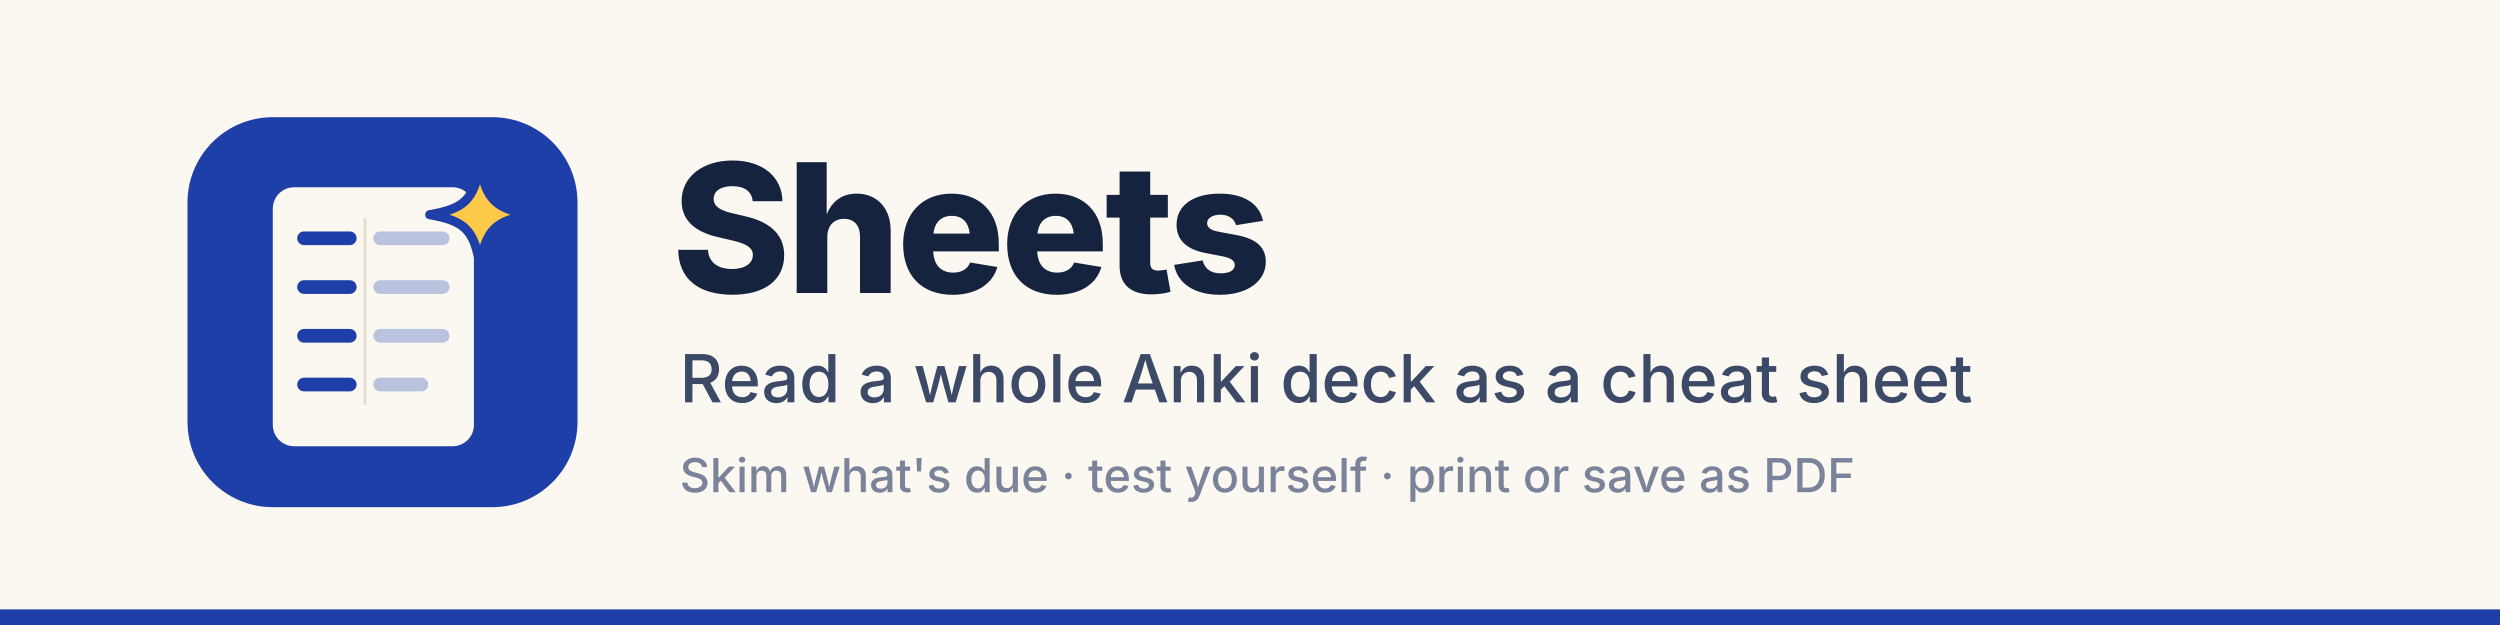
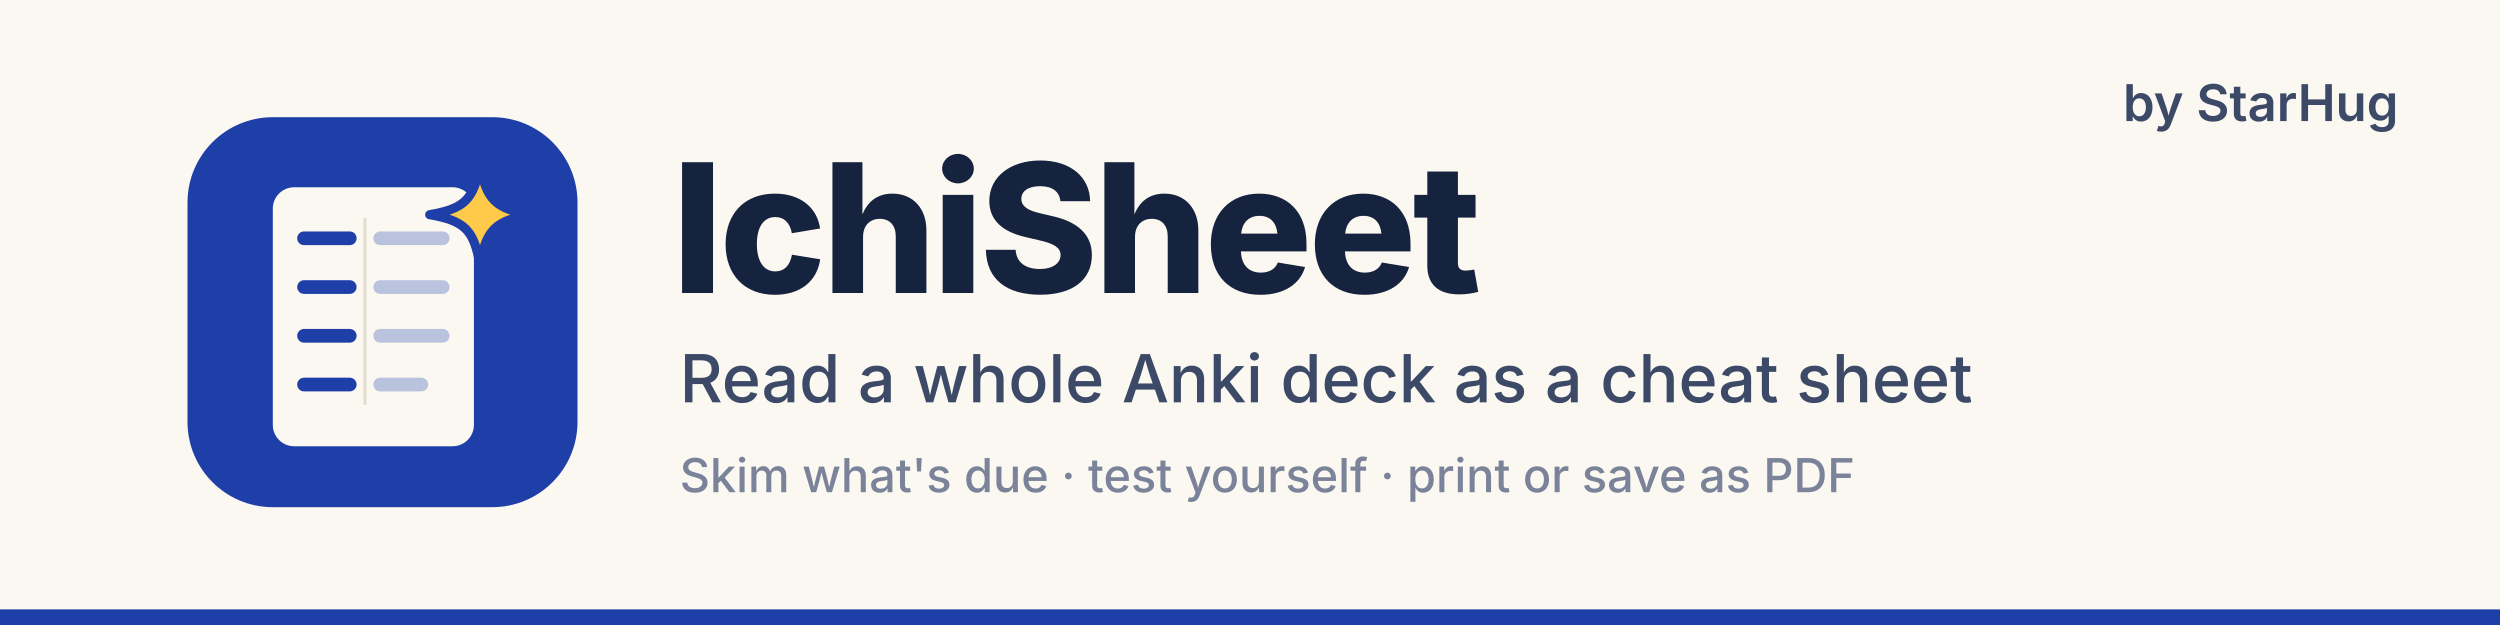
<svg xmlns="http://www.w3.org/2000/svg" viewBox="0 0 1280 320" font-family="Inter, 'Helvetica Neue', Arial, sans-serif">
  <rect width="1280" height="320" fill="#fbf8f1" />
  <rect x="0" y="312" width="1280" height="8" fill="#1f3fa8" />
  <g transform="translate(96 60) scale(0.39)">
    <rect width="512" height="512" rx="112" fill="#1f3fa8" />
    <rect x="112" y="92" width="264" height="340" rx="28" fill="#fbf8f1" />
    <g fill="#1f3fa8">
      <rect x="144" y="150" width="78" height="18" rx="9" />
      <rect x="144" y="214" width="78" height="18" rx="9" />
      <rect x="144" y="278" width="78" height="18" rx="9" />
      <rect x="144" y="342" width="78" height="18" rx="9" />
    </g>
    <g fill="#b9c3de">
      <rect x="244" y="150" width="100" height="18" rx="9" />
      <rect x="244" y="214" width="100" height="18" rx="9" />
      <rect x="244" y="278" width="100" height="18" rx="9" />
      <rect x="244" y="342" width="72" height="18" rx="9" />
    </g>
    <rect x="231" y="132" width="4" height="246" rx="2" fill="#e3ddcf" />
    <path d="M384 62 C392 108 404 120 450 128 C404 136 392 148 384 194 C376 148 364 136 318 128 C364 120 376 108 384 62 Z" fill="#ffc94a" stroke="#1f3fa8" stroke-width="12" stroke-linejoin="round" />
  </g>
-   <text x="344" y="150" font-size="92" font-weight="800" fill="#16233f" letter-spacing="-2">Sheets</text>
+   <text x="344" y="150" font-size="92" font-weight="800" fill="#16233f" letter-spacing="-2">IchiSheet</text>
+   <text x="1228" y="62" text-anchor="end" font-size="26" font-weight="600" fill="#3c4a68">by StarHug</text>
  <text x="348" y="206" font-size="34" font-weight="500" fill="#3c4a68">Read a whole Anki deck as a cheat sheet</text>
  <text x="348" y="252" font-size="24" font-weight="500" fill="#7a8399">Skim what's due · test yourself · print or save as PDF</text>
</svg>
